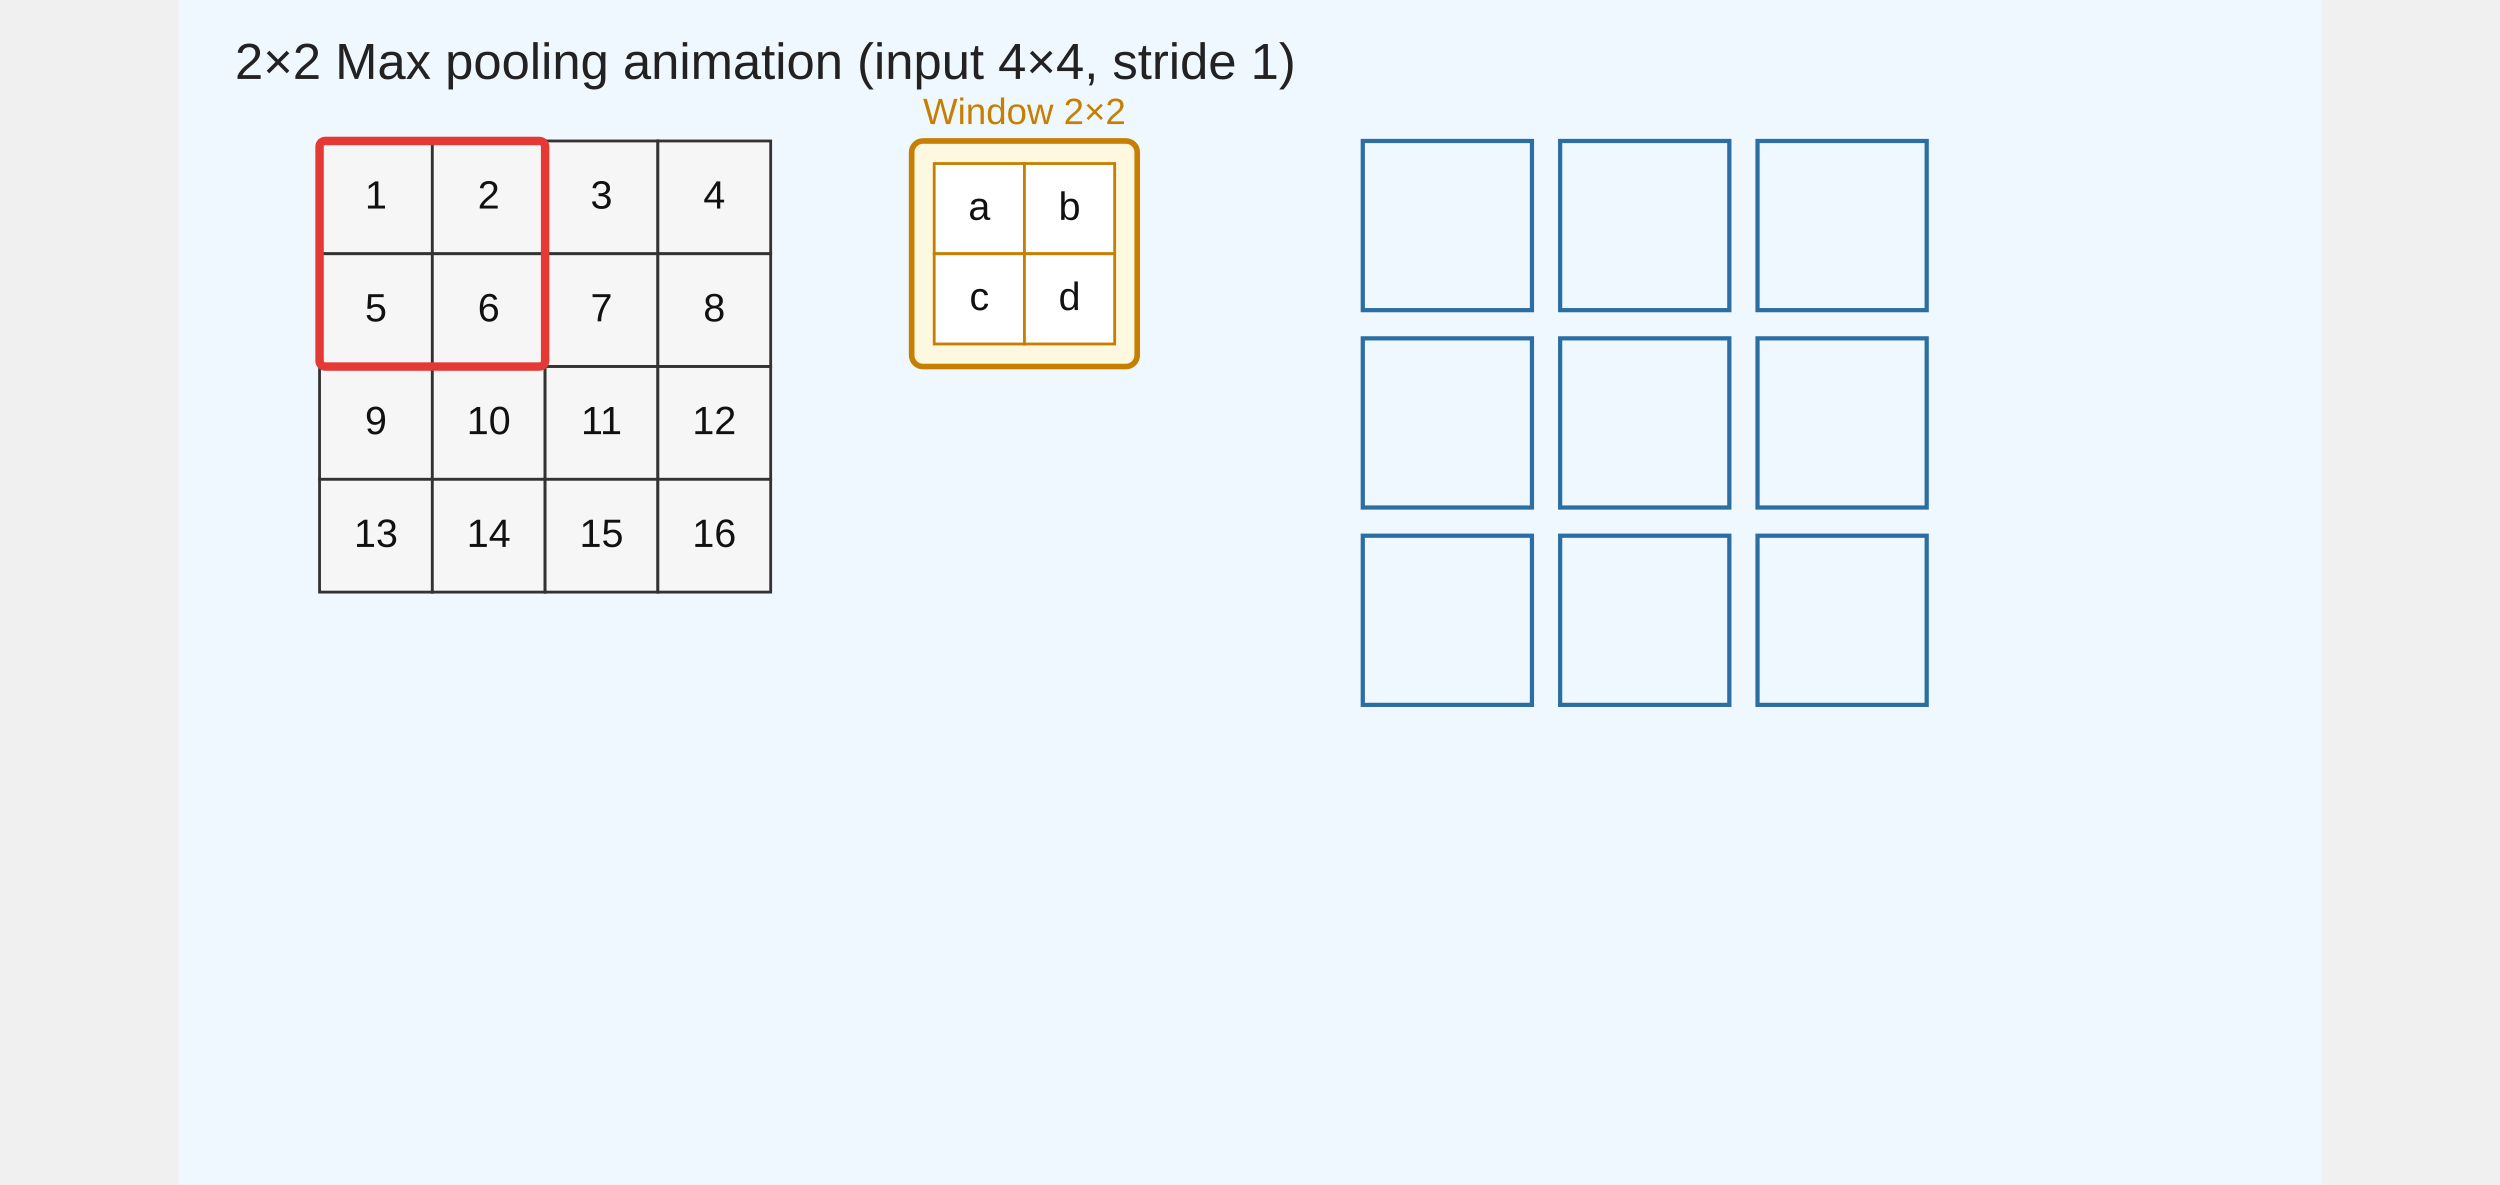
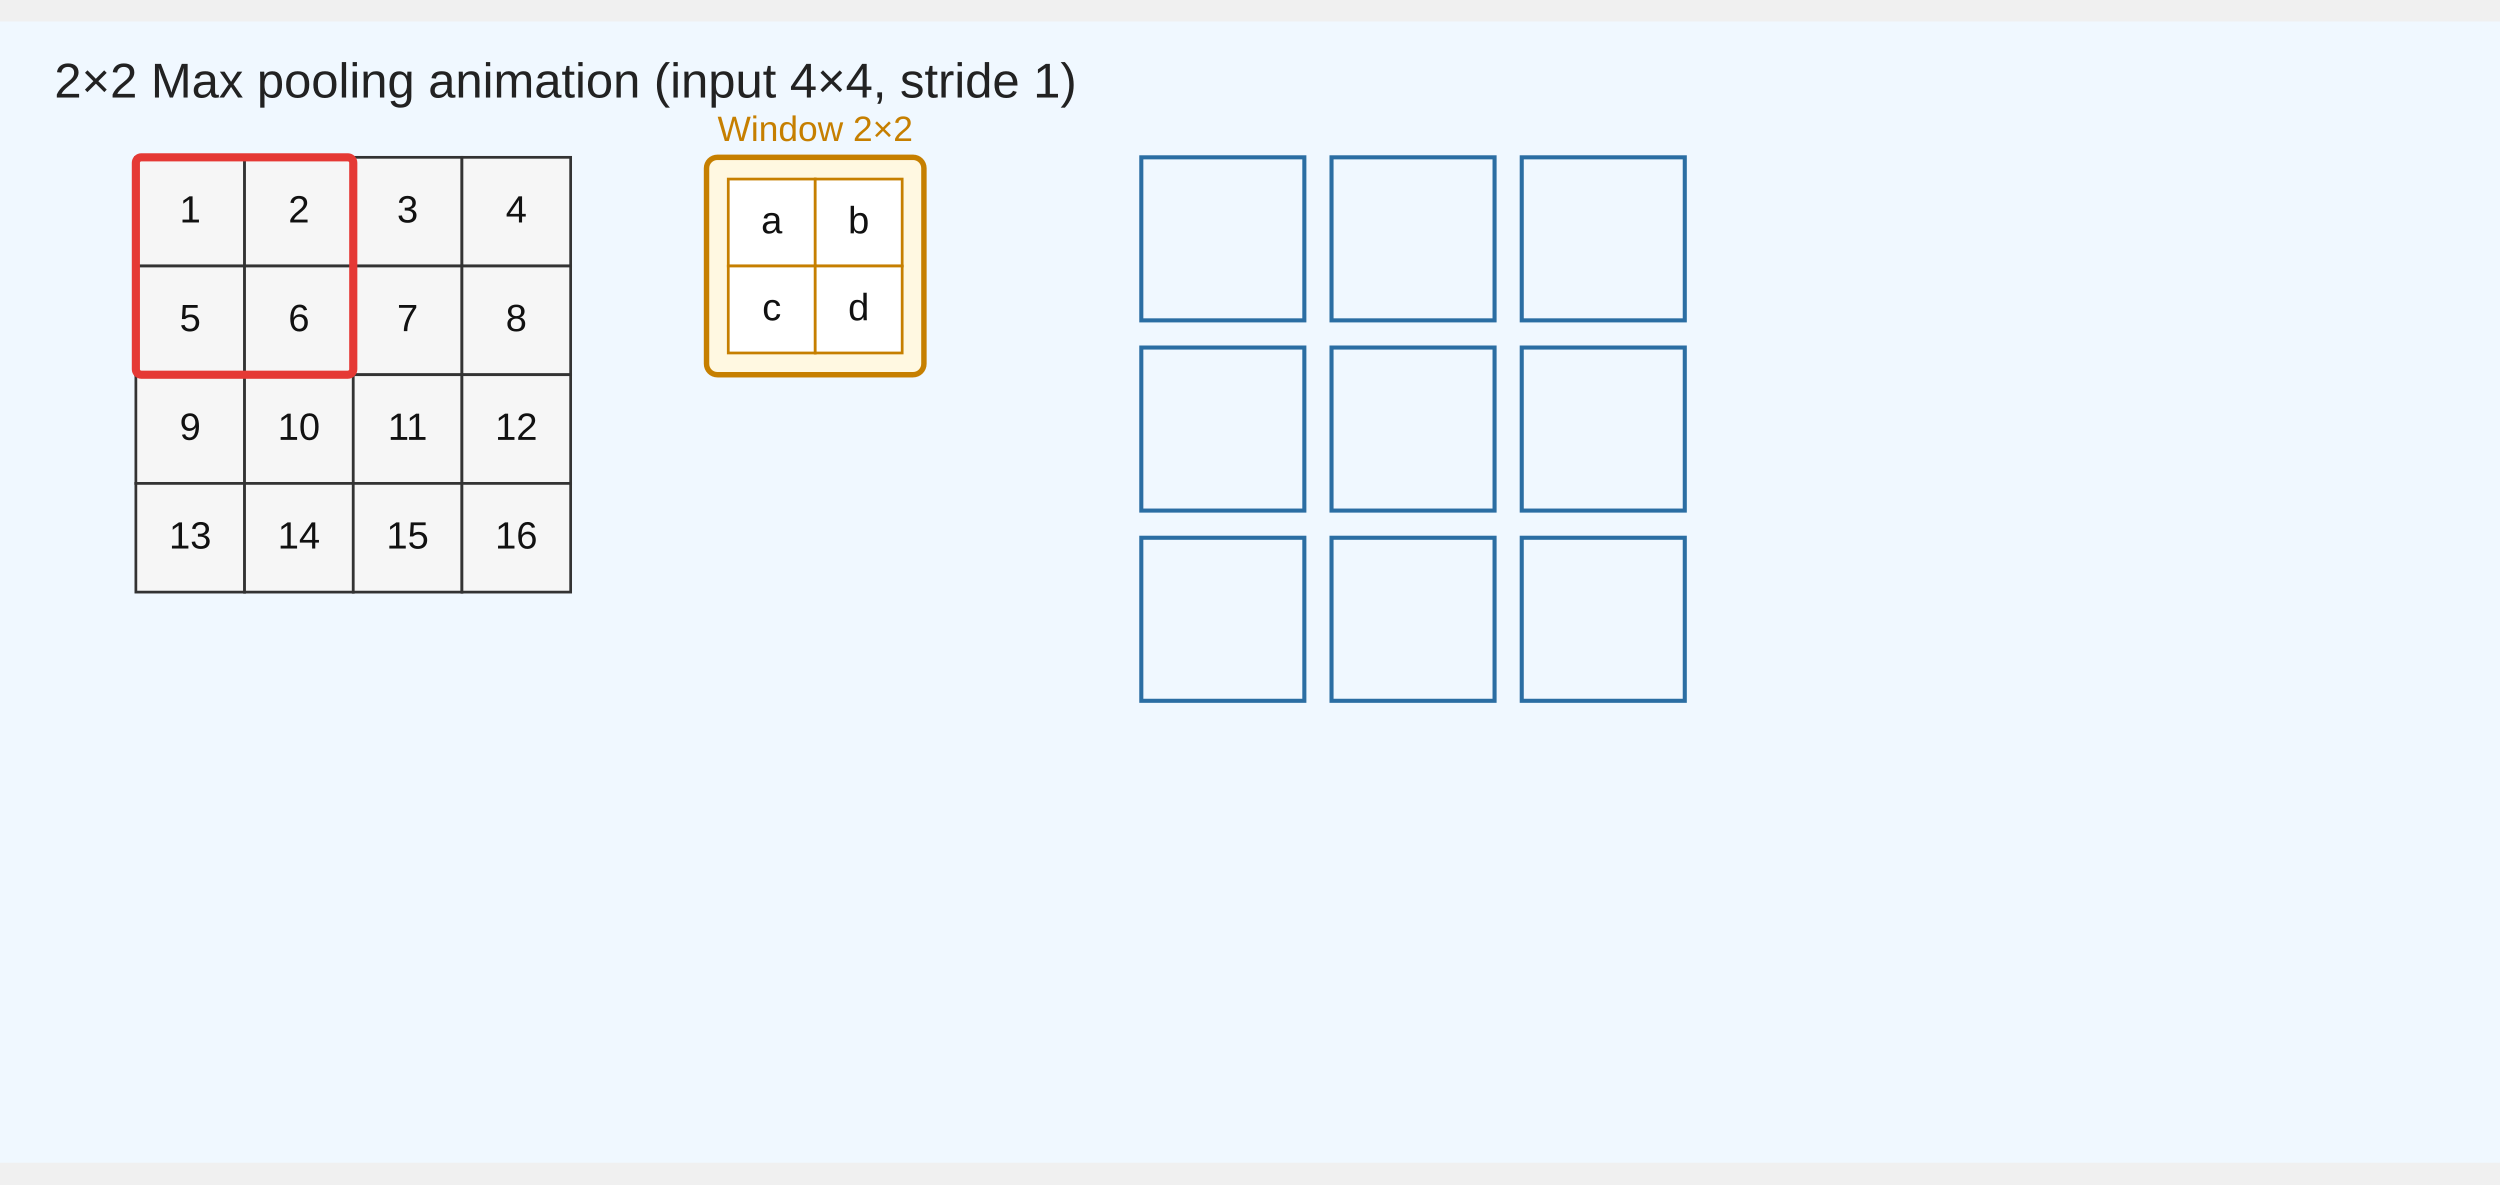
- <svg xmlns="http://www.w3.org/2000/svg" width="760" height="360" viewBox="0 0 760 420">
+ <svg xmlns="http://www.w3.org/2000/svg" width="760" height="360" viewBox="0 0 920 420">
  <rect width="100%" height="100%" fill="aliceblue" />
  <defs>
    <style>
      .cell { fill:#f6f6f6; stroke:#333; stroke-width:1; }
      .cell-text { font-family:Arial, Helvetica, sans-serif; font-size:14px; fill:#111; dominant-baseline:middle; text-anchor:middle; }
      .kernel-box { fill:#fff8e1; stroke:#c67f00; stroke-width:2; }
      .highlight { fill:none; stroke:#e53935; stroke-width:3; }
      .result-cell { fill:#f0f8ff; stroke:#2b6ea3; stroke-width:1.5; }
      .result-text { font-family:Arial, Helvetica, sans-serif; font-size:18px; fill:#0b57a4; text-anchor:middle; dominant-baseline:middle; }
      .breakdown { font-family:Arial, Helvetica, sans-serif; font-size:13px; fill:#333; }
    </style>
  </defs>
  <text x="20" y="28" font-family="Arial, Helvetica, sans-serif" font-size="18" fill="#222">
    2×2 Max pooling animation (input 4×4, stride 1)
  </text>
  <rect class="cell" x="50" y="50" width="40" height="40" />
  <text class="cell-text" x="70" y="70">1</text>
  <rect class="cell" x="90" y="50" width="40" height="40" />
  <text class="cell-text" x="110" y="70">2</text>
  <rect class="cell" x="130" y="50" width="40" height="40" />
  <text class="cell-text" x="150" y="70">3</text>
  <rect class="cell" x="170" y="50" width="40" height="40" />
  <text class="cell-text" x="190" y="70">4</text>
  <rect class="cell" x="50" y="90" width="40" height="40" />
  <text class="cell-text" x="70" y="110">5</text>
  <rect class="cell" x="90" y="90" width="40" height="40" />
  <text class="cell-text" x="110" y="110">6</text>
  <rect class="cell" x="130" y="90" width="40" height="40" />
  <text class="cell-text" x="150" y="110">7</text>
  <rect class="cell" x="170" y="90" width="40" height="40" />
  <text class="cell-text" x="190" y="110">8</text>
  <rect class="cell" x="50" y="130" width="40" height="40" />
  <text class="cell-text" x="70" y="150">9</text>
  <rect class="cell" x="90" y="130" width="40" height="40" />
  <text class="cell-text" x="110" y="150">10</text>
  <rect class="cell" x="130" y="130" width="40" height="40" />
  <text class="cell-text" x="150" y="150">11</text>
  <rect class="cell" x="170" y="130" width="40" height="40" />
  <text class="cell-text" x="190" y="150">12</text>
  <rect class="cell" x="50" y="170" width="40" height="40" />
  <text class="cell-text" x="70" y="190">13</text>
  <rect class="cell" x="90" y="170" width="40" height="40" />
  <text class="cell-text" x="110" y="190">14</text>
  <rect class="cell" x="130" y="170" width="40" height="40" />
  <text class="cell-text" x="150" y="190">15</text>
  <rect class="cell" x="170" y="170" width="40" height="40" />
  <text class="cell-text" x="190" y="190">16</text>
  <g transform="translate(260,50)">
    <rect class="kernel-box" x="0" y="0" width="80" height="80" rx="4" ry="4" />
    <text x="40" y="-6" font-family="Arial" font-size="13" text-anchor="middle" fill="#c67f00">Window 2×2</text>
    <rect x="8" y="8" width="32" height="32" fill="#fff" stroke="#c67f00" />
    <text class="cell-text" x="24" y="24">a</text>
    <rect x="40" y="8" width="32" height="32" fill="#fff" stroke="#c67f00" />
    <text class="cell-text" x="56" y="24">b</text>
    <rect x="8" y="40" width="32" height="32" fill="#fff" stroke="#c67f00" />
    <text class="cell-text" x="24" y="56">c</text>
    <rect x="40" y="40" width="32" height="32" fill="#fff" stroke="#c67f00" />
    <text class="cell-text" x="56" y="56">d</text>
  </g>
  <rect class="highlight" x="50" y="50" width="80" height="80" rx="2" ry="2">
    <animate attributeName="x" dur="9s" repeatCount="indefinite" calcMode="discrete" values="50;90;130;50;90;130;50;90;130" />
    <animate attributeName="y" dur="9s" repeatCount="indefinite" calcMode="discrete" values="50;50;50;90;90;90;130;130;130" />
  </rect>
  <g transform="translate(420,50)">
    <rect class="result-cell" x="0" y="0" width="60" height="60" />
    <text class="result-text" x="30" y="34" opacity="0">6
      <animate attributeName="opacity" values="0;1" dur="0.1s" begin="0s" fill="freeze" />
    </text>
    <rect class="result-cell" x="70" y="0" width="60" height="60" />
    <text class="result-text" x="100" y="34" opacity="0">7
      <animate attributeName="opacity" values="0;1" dur="0.1s" begin="1s" fill="freeze" />
    </text>
    <rect class="result-cell" x="140" y="0" width="60" height="60" />
    <text class="result-text" x="170" y="34" opacity="0">8
      <animate attributeName="opacity" values="0;1" dur="0.1s" begin="2s" fill="freeze" />
    </text>
    <rect class="result-cell" x="0" y="70" width="60" height="60" />
    <text class="result-text" x="30" y="104" opacity="0">10
      <animate attributeName="opacity" values="0;1" dur="0.1s" begin="3s" fill="freeze" />
    </text>
    <rect class="result-cell" x="70" y="70" width="60" height="60" />
    <text class="result-text" x="100" y="104" opacity="0">11
      <animate attributeName="opacity" values="0;1" dur="0.1s" begin="4s" fill="freeze" />
    </text>
    <rect class="result-cell" x="140" y="70" width="60" height="60" />
    <text class="result-text" x="170" y="104" opacity="0">12
      <animate attributeName="opacity" values="0;1" dur="0.1s" begin="5s" fill="freeze" />
    </text>
    <rect class="result-cell" x="0" y="140" width="60" height="60" />
    <text class="result-text" x="30" y="174" opacity="0">14
      <animate attributeName="opacity" values="0;1" dur="0.1s" begin="6s" fill="freeze" />
    </text>
    <rect class="result-cell" x="70" y="140" width="60" height="60" />
    <text class="result-text" x="100" y="174" opacity="0">15
      <animate attributeName="opacity" values="0;1" dur="0.1s" begin="7s" fill="freeze" />
    </text>
    <rect class="result-cell" x="140" y="140" width="60" height="60" />
    <text class="result-text" x="170" y="174" opacity="0">16
      <animate attributeName="opacity" values="0;1" dur="0.1s" begin="8s" fill="freeze" />
    </text>
  </g>
  <g transform="translate(20,240)">
    <text class="breakdown" x="0" y="0" opacity="0">1) Max of {1,2,5,6} = 6
      <animate attributeName="opacity" values="0;1" dur="0.1s" begin="0s" fill="freeze" />
    </text>
    <text class="breakdown" x="0" y="20" opacity="0">2) Max of {2,3,6,7} = 7
      <animate attributeName="opacity" values="0;1" dur="0.1s" begin="1s" fill="freeze" />
    </text>
    <text class="breakdown" x="0" y="40" opacity="0">3) Max of {3,4,7,8} = 8
      <animate attributeName="opacity" values="0;1" dur="0.1s" begin="2s" fill="freeze" />
    </text>
    <text class="breakdown" x="0" y="60" opacity="0">4) Max of {5,6,9,10} = 10
      <animate attributeName="opacity" values="0;1" dur="0.1s" begin="3s" fill="freeze" />
    </text>
    <text class="breakdown" x="0" y="80" opacity="0">5) Max of {6,7,10,11} = 11
      <animate attributeName="opacity" values="0;1" dur="0.1s" begin="4s" fill="freeze" />
    </text>
    <text class="breakdown" x="0" y="100" opacity="0">6) Max of {7,8,11,12} = 12
      <animate attributeName="opacity" values="0;1" dur="0.1s" begin="5s" fill="freeze" />
    </text>
    <text class="breakdown" x="0" y="120" opacity="0">7) Max of {9,10,13,14} = 14
      <animate attributeName="opacity" values="0;1" dur="0.1s" begin="6s" fill="freeze" />
    </text>
    <text class="breakdown" x="0" y="140" opacity="0">8) Max of {10,11,14,15} = 15
      <animate attributeName="opacity" values="0;1" dur="0.1s" begin="7s" fill="freeze" />
    </text>
    <text class="breakdown" x="0" y="160" opacity="0">9) Max of {11,12,15,16} = 16
      <animate attributeName="opacity" values="0;1" dur="0.1s" begin="8s" fill="freeze" />
    </text>
  </g>
</svg>
